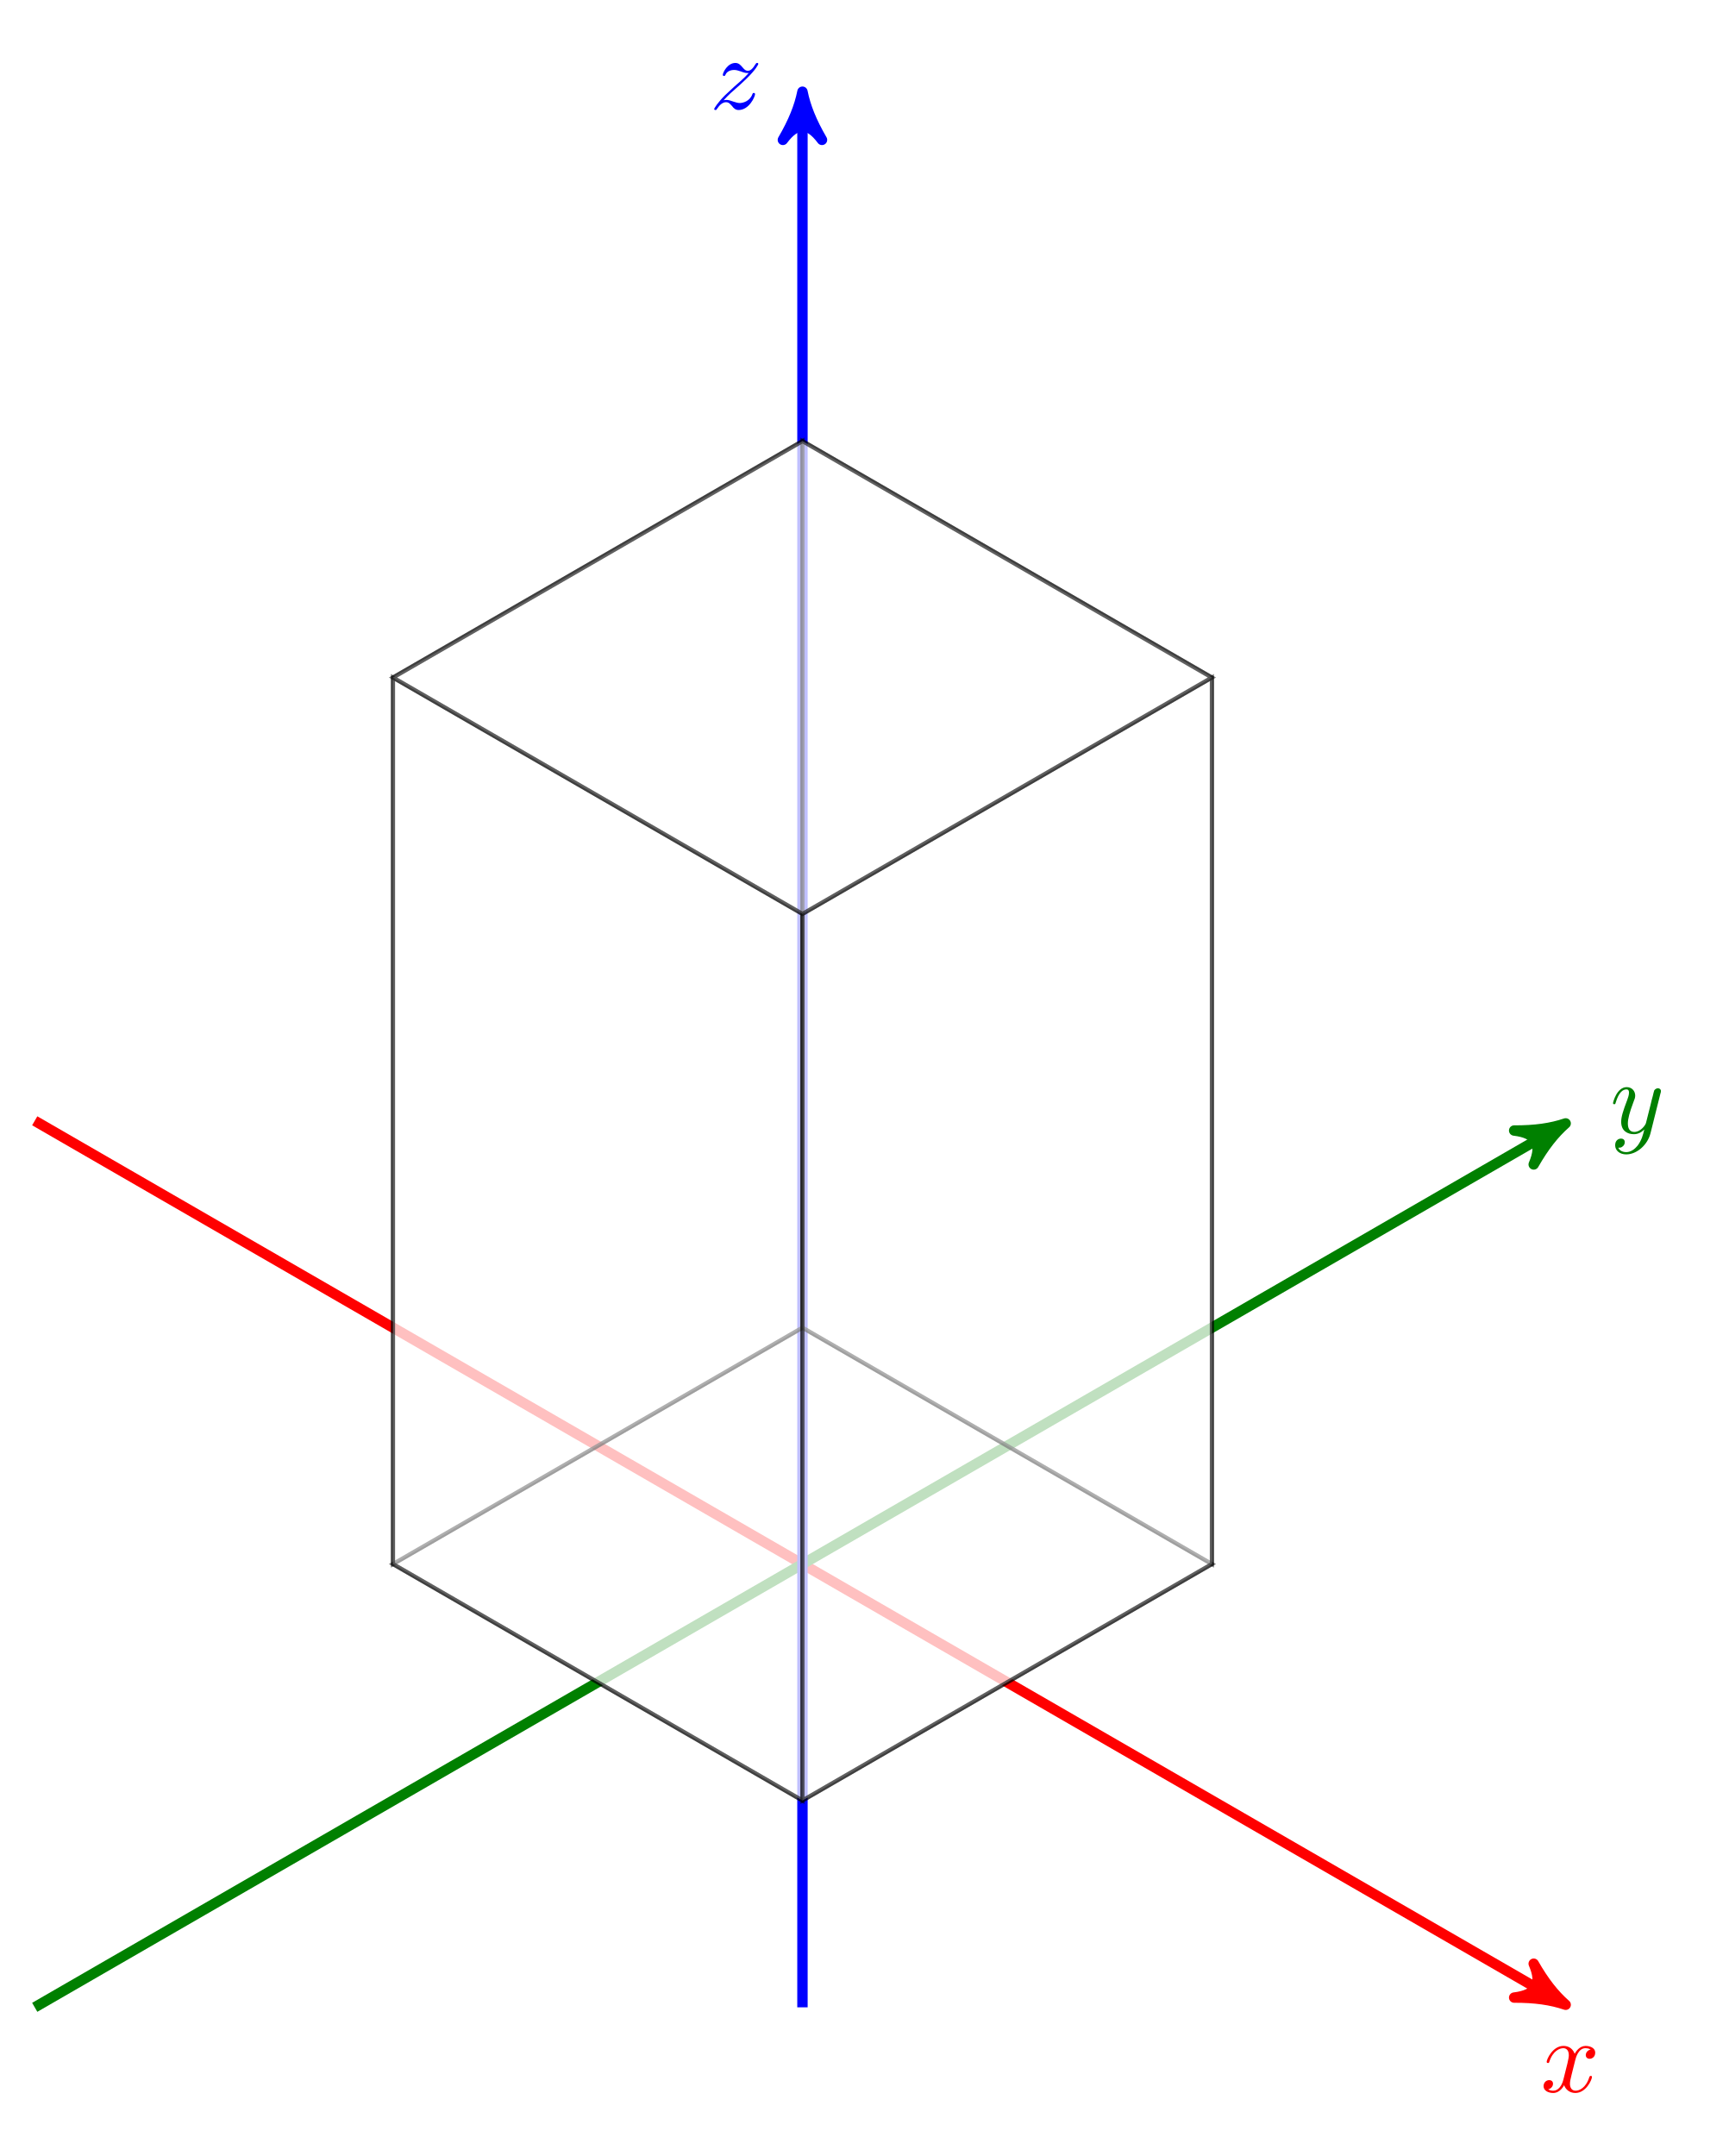
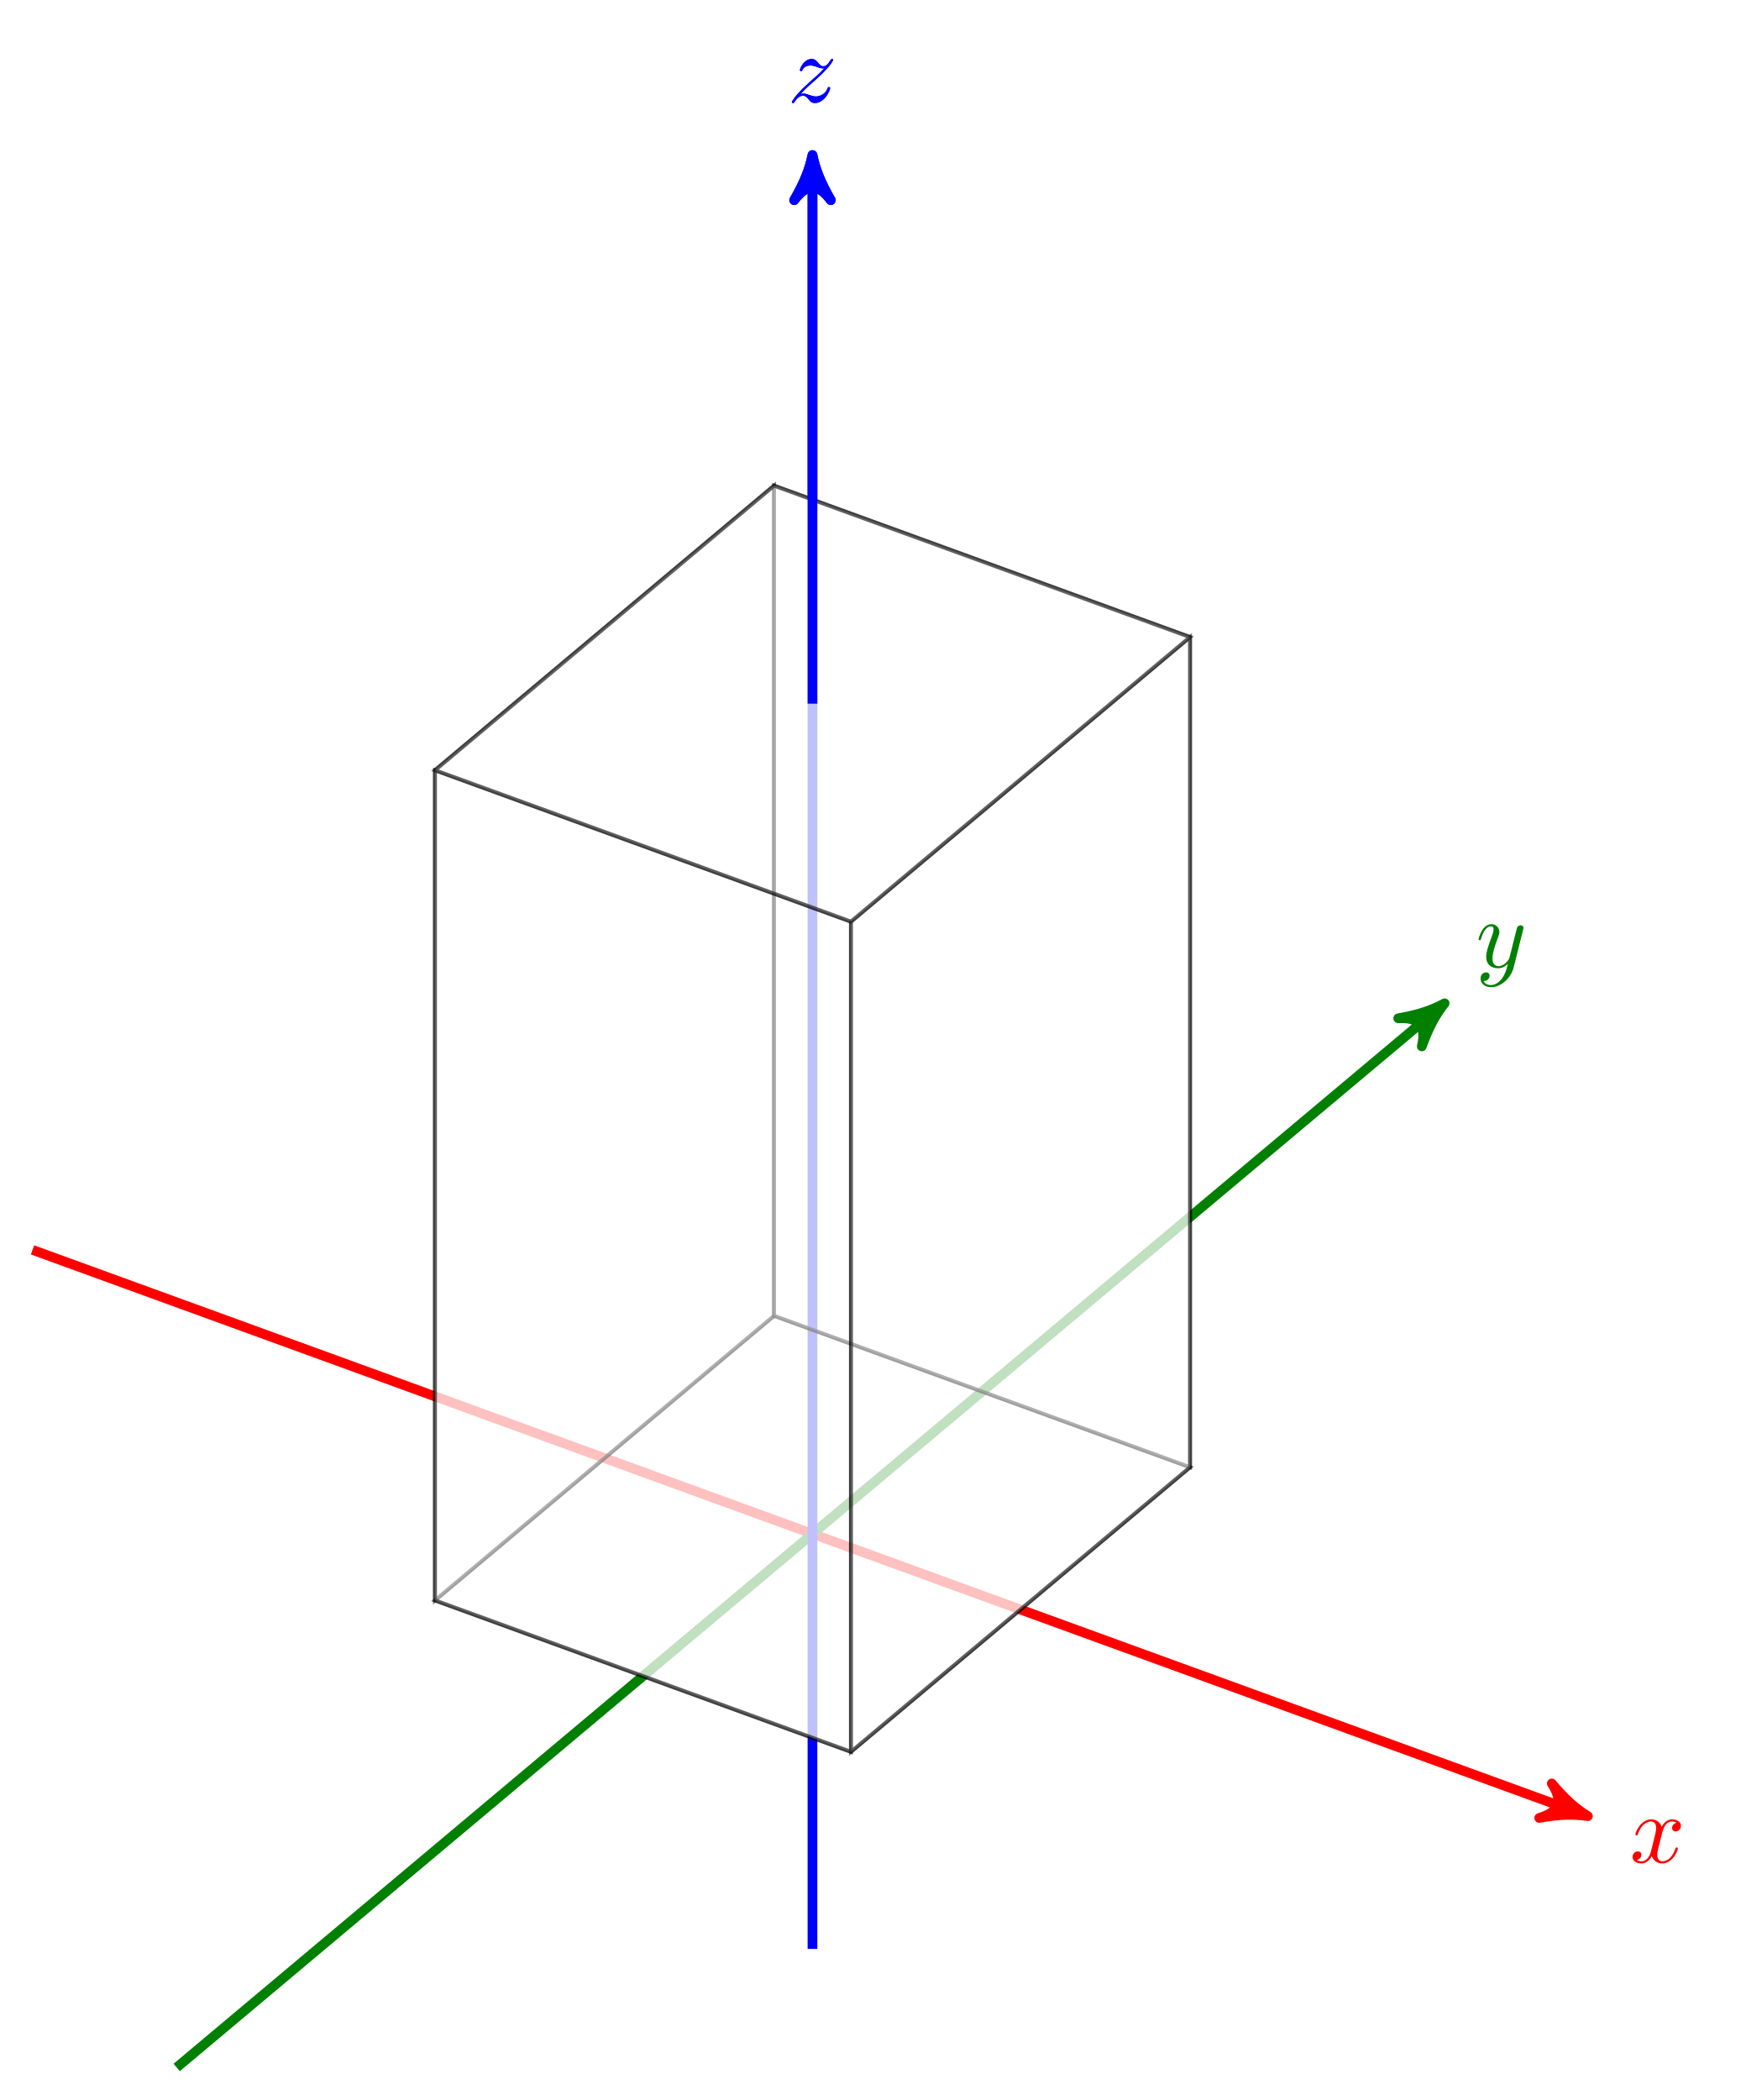
- <svg xmlns="http://www.w3.org/2000/svg" xmlns:xlink="http://www.w3.org/1999/xlink" width="165.84pt" height="206.813pt" viewBox="0 0 165.84 206.813" version="1.1">
+ <svg xmlns="http://www.w3.org/2000/svg" xmlns:xlink="http://www.w3.org/1999/xlink" width="178.816pt" height="215.113pt" viewBox="0 0 178.816 215.113" version="1.1">
  <defs>
    <g>
      <symbol overflow="visible" id="glyph0-0">
        <path style="stroke:none;" d="" />
      </symbol>
      <symbol overflow="visible" id="glyph0-1">
        <path style="stroke:none;" d="M 3.328 -3.016 C 3.391 -3.266 3.625 -4.188 4.312 -4.188 C 4.359 -4.188 4.609 -4.188 4.812 -4.062 C 4.531 -4 4.344 -3.766 4.344 -3.516 C 4.344 -3.359 4.453 -3.172 4.719 -3.172 C 4.938 -3.172 5.25 -3.344 5.25 -3.75 C 5.25 -4.266 4.672 -4.406 4.328 -4.406 C 3.75 -4.406 3.406 -3.875 3.281 -3.656 C 3.031 -4.312 2.5 -4.406 2.203 -4.406 C 1.172 -4.406 0.594 -3.125 0.594 -2.875 C 0.594 -2.766 0.703 -2.766 0.719 -2.766 C 0.797 -2.766 0.828 -2.797 0.844 -2.875 C 1.188 -3.938 1.844 -4.188 2.188 -4.188 C 2.375 -4.188 2.719 -4.094 2.719 -3.516 C 2.719 -3.203 2.547 -2.547 2.188 -1.141 C 2.031 -0.531 1.672 -0.109 1.234 -0.109 C 1.172 -0.109 0.953 -0.109 0.734 -0.234 C 0.984 -0.297 1.203 -0.5 1.203 -0.781 C 1.203 -1.047 0.984 -1.125 0.844 -1.125 C 0.531 -1.125 0.297 -0.875 0.297 -0.547 C 0.297 -0.094 0.781 0.109 1.219 0.109 C 1.891 0.109 2.25 -0.594 2.266 -0.641 C 2.391 -0.281 2.75 0.109 3.344 0.109 C 4.375 0.109 4.938 -1.172 4.938 -1.422 C 4.938 -1.531 4.859 -1.531 4.828 -1.531 C 4.734 -1.531 4.719 -1.484 4.688 -1.422 C 4.359 -0.344 3.688 -0.109 3.375 -0.109 C 2.984 -0.109 2.828 -0.422 2.828 -0.766 C 2.828 -0.984 2.875 -1.203 2.984 -1.641 Z M 3.328 -3.016 " />
      </symbol>
      <symbol overflow="visible" id="glyph0-2">
        <path style="stroke:none;" d="M 4.844 -3.797 C 4.891 -3.938 4.891 -3.953 4.891 -4.031 C 4.891 -4.203 4.75 -4.297 4.594 -4.297 C 4.5 -4.297 4.344 -4.234 4.25 -4.094 C 4.234 -4.031 4.141 -3.734 4.109 -3.547 C 4.031 -3.297 3.969 -3.016 3.906 -2.75 L 3.453 -0.953 C 3.422 -0.812 2.984 -0.109 2.328 -0.109 C 1.828 -0.109 1.719 -0.547 1.719 -0.922 C 1.719 -1.375 1.891 -2 2.219 -2.875 C 2.375 -3.281 2.422 -3.391 2.422 -3.594 C 2.422 -4.031 2.109 -4.406 1.609 -4.406 C 0.656 -4.406 0.297 -2.953 0.297 -2.875 C 0.297 -2.766 0.391 -2.766 0.406 -2.766 C 0.516 -2.766 0.516 -2.797 0.562 -2.953 C 0.844 -3.891 1.234 -4.188 1.578 -4.188 C 1.656 -4.188 1.828 -4.188 1.828 -3.875 C 1.828 -3.625 1.719 -3.359 1.656 -3.172 C 1.25 -2.109 1.078 -1.547 1.078 -1.078 C 1.078 -0.188 1.703 0.109 2.297 0.109 C 2.688 0.109 3.016 -0.062 3.297 -0.344 C 3.172 0.172 3.047 0.672 2.656 1.203 C 2.391 1.531 2.016 1.828 1.562 1.828 C 1.422 1.828 0.969 1.797 0.797 1.406 C 0.953 1.406 1.094 1.406 1.219 1.281 C 1.328 1.203 1.422 1.062 1.422 0.875 C 1.422 0.562 1.156 0.531 1.062 0.531 C 0.828 0.531 0.5 0.688 0.5 1.172 C 0.5 1.672 0.938 2.047 1.562 2.047 C 2.578 2.047 3.609 1.141 3.891 0.016 Z M 4.844 -3.797 " />
      </symbol>
      <symbol overflow="visible" id="glyph0-3">
        <path style="stroke:none;" d="M 1.328 -0.828 C 1.859 -1.406 2.156 -1.656 2.516 -1.969 C 2.516 -1.969 3.125 -2.5 3.484 -2.859 C 4.438 -3.781 4.656 -4.266 4.656 -4.312 C 4.656 -4.406 4.562 -4.406 4.547 -4.406 C 4.469 -4.406 4.453 -4.391 4.391 -4.297 C 4.094 -3.812 3.891 -3.656 3.656 -3.656 C 3.406 -3.656 3.297 -3.812 3.141 -3.984 C 2.953 -4.203 2.781 -4.406 2.453 -4.406 C 1.703 -4.406 1.25 -3.484 1.25 -3.266 C 1.25 -3.219 1.281 -3.156 1.359 -3.156 C 1.453 -3.156 1.469 -3.203 1.5 -3.266 C 1.688 -3.734 2.266 -3.734 2.344 -3.734 C 2.547 -3.734 2.734 -3.672 2.969 -3.594 C 3.375 -3.438 3.484 -3.438 3.734 -3.438 C 3.375 -3.016 2.547 -2.297 2.359 -2.141 L 1.453 -1.297 C 0.781 -0.625 0.422 -0.062 0.422 0.016 C 0.422 0.109 0.531 0.109 0.547 0.109 C 0.625 0.109 0.641 0.094 0.703 -0.016 C 0.938 -0.375 1.234 -0.641 1.562 -0.641 C 1.781 -0.641 1.891 -0.547 2.141 -0.266 C 2.297 -0.047 2.484 0.109 2.766 0.109 C 3.766 0.109 4.344 -1.156 4.344 -1.422 C 4.344 -1.469 4.297 -1.531 4.219 -1.531 C 4.125 -1.531 4.109 -1.469 4.078 -1.391 C 3.844 -0.75 3.203 -0.562 2.875 -0.562 C 2.688 -0.562 2.5 -0.625 2.297 -0.688 C 1.953 -0.812 1.797 -0.859 1.594 -0.859 C 1.578 -0.859 1.422 -0.859 1.328 -0.828 Z M 1.328 -0.828 " />
      </symbol>
    </g>
    <clipPath id="clip1">
-       <path d="M 0 94 L 164 94 L 164 206.812 L 0 206.812 Z M 0 94 " />
+       <path d="M 4 89 L 162 89 L 162 215.113 L 4 215.113 Z M 4 89 " />
    </clipPath>
  </defs>
  <g id="surface1">
-     <path style="fill:none;stroke-width:0.996;stroke-linecap:butt;stroke-linejoin:miter;stroke:rgb(100%,0%,0%);stroke-opacity:1;stroke-miterlimit:10;" d="M -73.647 42.52 L 72.216 -41.695 " transform="matrix(1,0,0,-1,76.979,150.032)" />
-     <path style="fill-rule:nonzero;fill:rgb(100%,0%,0%);fill-opacity:1;stroke-width:0.996;stroke-linecap:butt;stroke-linejoin:round;stroke:rgb(100%,0%,0%);stroke-opacity:1;stroke-miterlimit:10;" d="M 1.157 -0.001 C -0.287 0.288 -1.734 0.865 -3.468 1.876 C -1.734 0.576 -1.735 -0.579 -3.466 -1.876 C -1.735 -0.868 -0.287 -0.289 1.157 -0.001 Z M 1.157 -0.001 " transform="matrix(0.86601,0.49998,0.49998,-0.86601,149.1941,191.7253)" />
+     <path style="fill:none;stroke-width:0.996;stroke-linecap:butt;stroke-linejoin:miter;stroke:rgb(100%,0%,0%);stroke-opacity:1;stroke-miterlimit:10;" d="M -79.912 29.087 L 78.358 -28.519 " transform="matrix(1,0,0,-1,83.244,157.118)" />
+     <path style="fill-rule:nonzero;fill:rgb(100%,0%,0%);fill-opacity:1;stroke-width:0.996;stroke-linecap:butt;stroke-linejoin:round;stroke:rgb(100%,0%,0%);stroke-opacity:1;stroke-miterlimit:10;" d="M 1.156 -0.002 C -0.288 0.288 -1.734 0.867 -3.466 1.879 C -1.732 0.577 -1.731 -0.579 -3.465 -1.879 C -1.735 -0.867 -0.29 -0.291 1.156 -0.002 Z M 1.156 -0.002 " transform="matrix(0.93968,0.34201,0.34201,-0.93968,161.6022,185.6384)" />
    <g style="fill:rgb(100%,0%,0%);fill-opacity:1;">
-       <use xlink:href="#glyph0-1" x="147.779" y="200.659" />
+       <use xlink:href="#glyph0-1" x="166.967" y="190.772" />
    </g>
    <g clip-path="url(#clip1)" clip-rule="nonzero">
-       <path style="fill:none;stroke-width:0.996;stroke-linecap:butt;stroke-linejoin:miter;stroke:rgb(0%,50%,0%);stroke-opacity:1;stroke-miterlimit:10;" d="M -73.647 -42.519 L 72.216 41.692 " transform="matrix(1,0,0,-1,76.979,150.032)" />
+       <path style="fill:none;stroke-width:0.996;stroke-linecap:butt;stroke-linejoin:miter;stroke:rgb(0%,50%,0%);stroke-opacity:1;stroke-miterlimit:10;" d="M -65.142 -54.663 L 63.877 53.598 " transform="matrix(1,0,0,-1,83.244,157.118)" />
    </g>
-     <path style="fill-rule:nonzero;fill:rgb(0%,50%,0%);fill-opacity:1;stroke-width:0.996;stroke-linecap:butt;stroke-linejoin:round;stroke:rgb(0%,50%,0%);stroke-opacity:1;stroke-miterlimit:10;" d="M 1.156 -0.001 C -0.288 0.287 -1.734 0.869 -3.466 1.878 C -1.734 0.58 -1.735 -0.578 -3.469 -1.878 C -1.735 -0.867 -0.288 -0.291 1.156 -0.001 Z M 1.156 -0.001 " transform="matrix(0.86601,-0.49998,-0.49998,-0.86601,149.1941,108.3387)" />
+     <path style="fill-rule:nonzero;fill:rgb(0%,50%,0%);fill-opacity:1;stroke-width:0.996;stroke-linecap:butt;stroke-linejoin:round;stroke:rgb(0%,50%,0%);stroke-opacity:1;stroke-miterlimit:10;" d="M 1.158 0 C -0.287 0.29 -1.735 0.867 -3.468 1.878 C -1.732 0.579 -1.734 -0.577 -3.467 -1.877 C -1.733 -0.868 -0.289 -0.29 1.158 0 Z M 1.158 0 " transform="matrix(0.76602,-0.64278,-0.64278,-0.76602,147.1212,103.5178)" />
    <g style="fill:rgb(0%,50%,0%);fill-opacity:1;">
-       <use xlink:href="#glyph0-2" x="154.443" y="108.688" />
+       <use xlink:href="#glyph0-2" x="151.195" y="99.076" />
    </g>
-     <path style="fill:none;stroke-width:0.996;stroke-linecap:butt;stroke-linejoin:miter;stroke:rgb(0%,0%,100%);stroke-opacity:1;stroke-miterlimit:10;" d="M 0.001 -42.519 L 0.001 140.079 " transform="matrix(1,0,0,-1,76.979,150.032)" />
-     <path style="fill-rule:nonzero;fill:rgb(0%,0%,100%);fill-opacity:1;stroke-width:0.996;stroke-linecap:butt;stroke-linejoin:round;stroke:rgb(0%,0%,100%);stroke-opacity:1;stroke-miterlimit:10;" d="M 1.155 -0.001 C -0.29 0.288 -1.732 0.866 -3.466 1.877 C -1.732 0.577 -1.732 -0.58 -3.466 -1.876 C -1.732 -0.869 -0.29 -0.291 1.155 -0.001 Z M 1.155 -0.001 " transform="matrix(0,-1,-1,0,76.979,9.95178)" />
+     <path style="fill:none;stroke-width:0.996;stroke-linecap:butt;stroke-linejoin:miter;stroke:rgb(0%,0%,100%);stroke-opacity:1;stroke-miterlimit:10;" d="M -0.002 -42.519 L -0.002 140.079 " transform="matrix(1,0,0,-1,83.244,157.118)" />
+     <path style="fill-rule:nonzero;fill:rgb(0%,0%,100%);fill-opacity:1;stroke-width:0.996;stroke-linecap:butt;stroke-linejoin:round;stroke:rgb(0%,0%,100%);stroke-opacity:1;stroke-miterlimit:10;" d="M 1.155 0.002 C -0.29 0.287 -1.732 0.865 -3.466 1.877 C -1.732 0.576 -1.732 -0.576 -3.466 -1.877 C -1.732 -0.865 -0.29 -0.287 1.155 0.002 Z M 1.155 0.002 " transform="matrix(0,-1,-1,0,83.244,17.03778)" />
    <g style="fill:rgb(0%,0%,100%);fill-opacity:1;">
-       <use xlink:href="#glyph0-3" x="68.09" y="10.444" />
+       <use xlink:href="#glyph0-3" x="80.708" y="10.444" />
    </g>
-     <path style="fill-rule:nonzero;fill:rgb(100%,100%,100%);fill-opacity:0.5;stroke-width:0.399;stroke-linecap:butt;stroke-linejoin:miter;stroke:rgb(0%,0%,0%);stroke-opacity:0.5;stroke-miterlimit:10;" d="M -39.28 0.001 L 0.001 -22.679 L 39.279 0.001 L 0.001 22.677 Z M -39.28 0.001 " transform="matrix(1,0,0,-1,76.979,150.032)" />
-     <path style="fill-rule:nonzero;fill:rgb(100%,100%,100%);fill-opacity:0.5;stroke-width:0.399;stroke-linecap:butt;stroke-linejoin:miter;stroke:rgb(0%,0%,0%);stroke-opacity:0.5;stroke-miterlimit:10;" d="M -39.28 0.001 L 0.001 22.677 L 0.001 107.719 L -39.28 85.04 Z M -39.28 0.001 " transform="matrix(1,0,0,-1,76.979,150.032)" />
-     <path style="fill-rule:nonzero;fill:rgb(100%,100%,100%);fill-opacity:0.5;stroke-width:0.399;stroke-linecap:butt;stroke-linejoin:miter;stroke:rgb(0%,0%,0%);stroke-opacity:0.5;stroke-miterlimit:10;" d="M 39.279 0.001 L 0.001 22.677 L 0.001 107.719 L 39.279 85.04 Z M 39.279 0.001 " transform="matrix(1,0,0,-1,76.979,150.032)" />
-     <path style="fill-rule:nonzero;fill:rgb(100%,100%,100%);fill-opacity:0.5;stroke-width:0.399;stroke-linecap:butt;stroke-linejoin:miter;stroke:rgb(0%,0%,0%);stroke-opacity:0.5;stroke-miterlimit:10;" d="M -39.28 0.001 L 0.001 -22.679 L 0.001 62.364 L -39.28 85.04 Z M -39.28 0.001 " transform="matrix(1,0,0,-1,76.979,150.032)" />
-     <path style="fill-rule:nonzero;fill:rgb(100%,100%,100%);fill-opacity:0.5;stroke-width:0.399;stroke-linecap:butt;stroke-linejoin:miter;stroke:rgb(0%,0%,0%);stroke-opacity:0.5;stroke-miterlimit:10;" d="M 0.001 -22.679 L 39.279 0.001 L 39.279 85.04 L 0.001 62.364 Z M 0.001 -22.679 " transform="matrix(1,0,0,-1,76.979,150.032)" />
-     <path style="fill-rule:nonzero;fill:rgb(100%,100%,100%);fill-opacity:0.5;stroke-width:0.399;stroke-linecap:butt;stroke-linejoin:miter;stroke:rgb(0%,0%,0%);stroke-opacity:0.5;stroke-miterlimit:10;" d="M -39.28 85.04 L 0.001 62.364 L 39.279 85.04 L 0.001 107.719 Z M -39.28 85.04 " transform="matrix(1,0,0,-1,76.979,150.032)" />
+     <path style="fill-rule:nonzero;fill:rgb(100%,100%,100%);fill-opacity:0.5;stroke-width:0.399;stroke-linecap:butt;stroke-linejoin:miter;stroke:rgb(0%,0%,0%);stroke-opacity:0.5;stroke-miterlimit:10;" d="M -38.681 -6.819 L 3.94 -22.331 L 38.682 6.821 L -3.939 22.333 Z M -38.681 -6.819 " transform="matrix(1,0,0,-1,83.244,157.118)" />
+     <path style="fill-rule:nonzero;fill:rgb(100%,100%,100%);fill-opacity:0.5;stroke-width:0.399;stroke-linecap:butt;stroke-linejoin:miter;stroke:rgb(0%,0%,0%);stroke-opacity:0.5;stroke-miterlimit:10;" d="M -38.681 -6.819 L -3.939 22.333 L -3.939 107.372 L -38.681 78.22 Z M -38.681 -6.819 " transform="matrix(1,0,0,-1,83.244,157.118)" />
+     <path style="fill-rule:nonzero;fill:rgb(100%,100%,100%);fill-opacity:0.5;stroke-width:0.399;stroke-linecap:butt;stroke-linejoin:miter;stroke:rgb(0%,0%,0%);stroke-opacity:0.5;stroke-miterlimit:10;" d="M 38.682 6.821 L -3.939 22.333 L -3.939 107.372 L 38.682 91.86 Z M 38.682 6.821 " transform="matrix(1,0,0,-1,83.244,157.118)" />
+     <path style="fill-rule:nonzero;fill:rgb(100%,100%,100%);fill-opacity:0.5;stroke-width:0.399;stroke-linecap:butt;stroke-linejoin:miter;stroke:rgb(0%,0%,0%);stroke-opacity:0.5;stroke-miterlimit:10;" d="M -38.681 -6.819 L 3.94 -22.331 L 3.94 62.708 L -38.681 78.22 Z M -38.681 -6.819 " transform="matrix(1,0,0,-1,83.244,157.118)" />
+     <path style="fill-rule:nonzero;fill:rgb(100%,100%,100%);fill-opacity:0.5;stroke-width:0.399;stroke-linecap:butt;stroke-linejoin:miter;stroke:rgb(0%,0%,0%);stroke-opacity:0.5;stroke-miterlimit:10;" d="M 3.94 -22.331 L 38.682 6.821 L 38.682 91.86 L 3.94 62.708 Z M 3.94 -22.331 " transform="matrix(1,0,0,-1,83.244,157.118)" />
+     <path style="fill-rule:nonzero;fill:rgb(100%,100%,100%);fill-opacity:0.5;stroke-width:0.399;stroke-linecap:butt;stroke-linejoin:miter;stroke:rgb(0%,0%,0%);stroke-opacity:0.5;stroke-miterlimit:10;" d="M -38.681 78.22 L 3.94 62.708 L 38.682 91.86 L -3.939 107.372 Z M -38.681 78.22 " transform="matrix(1,0,0,-1,83.244,157.118)" />
+     <path style="fill:none;stroke-width:0.996;stroke-linecap:butt;stroke-linejoin:miter;stroke:rgb(0%,0%,100%);stroke-opacity:1;stroke-miterlimit:10;" d="M -0.002 85.04 L -0.002 140.079 " transform="matrix(1,0,0,-1,83.244,157.118)" />
+     <path style="fill-rule:nonzero;fill:rgb(0%,0%,100%);fill-opacity:1;stroke-width:0.996;stroke-linecap:butt;stroke-linejoin:round;stroke:rgb(0%,0%,100%);stroke-opacity:1;stroke-miterlimit:10;" d="M 1.155 0.002 C -0.29 0.287 -1.732 0.865 -3.466 1.877 C -1.732 0.576 -1.732 -0.576 -3.466 -1.877 C -1.732 -0.865 -0.29 -0.287 1.155 0.002 Z M 1.155 0.002 " transform="matrix(0,-1,-1,0,83.244,17.03778)" />
+     <g style="fill:rgb(0%,0%,100%);fill-opacity:1;">
+       <use xlink:href="#glyph0-3" x="80.708" y="10.444" />
+     </g>
  </g>
</svg>
